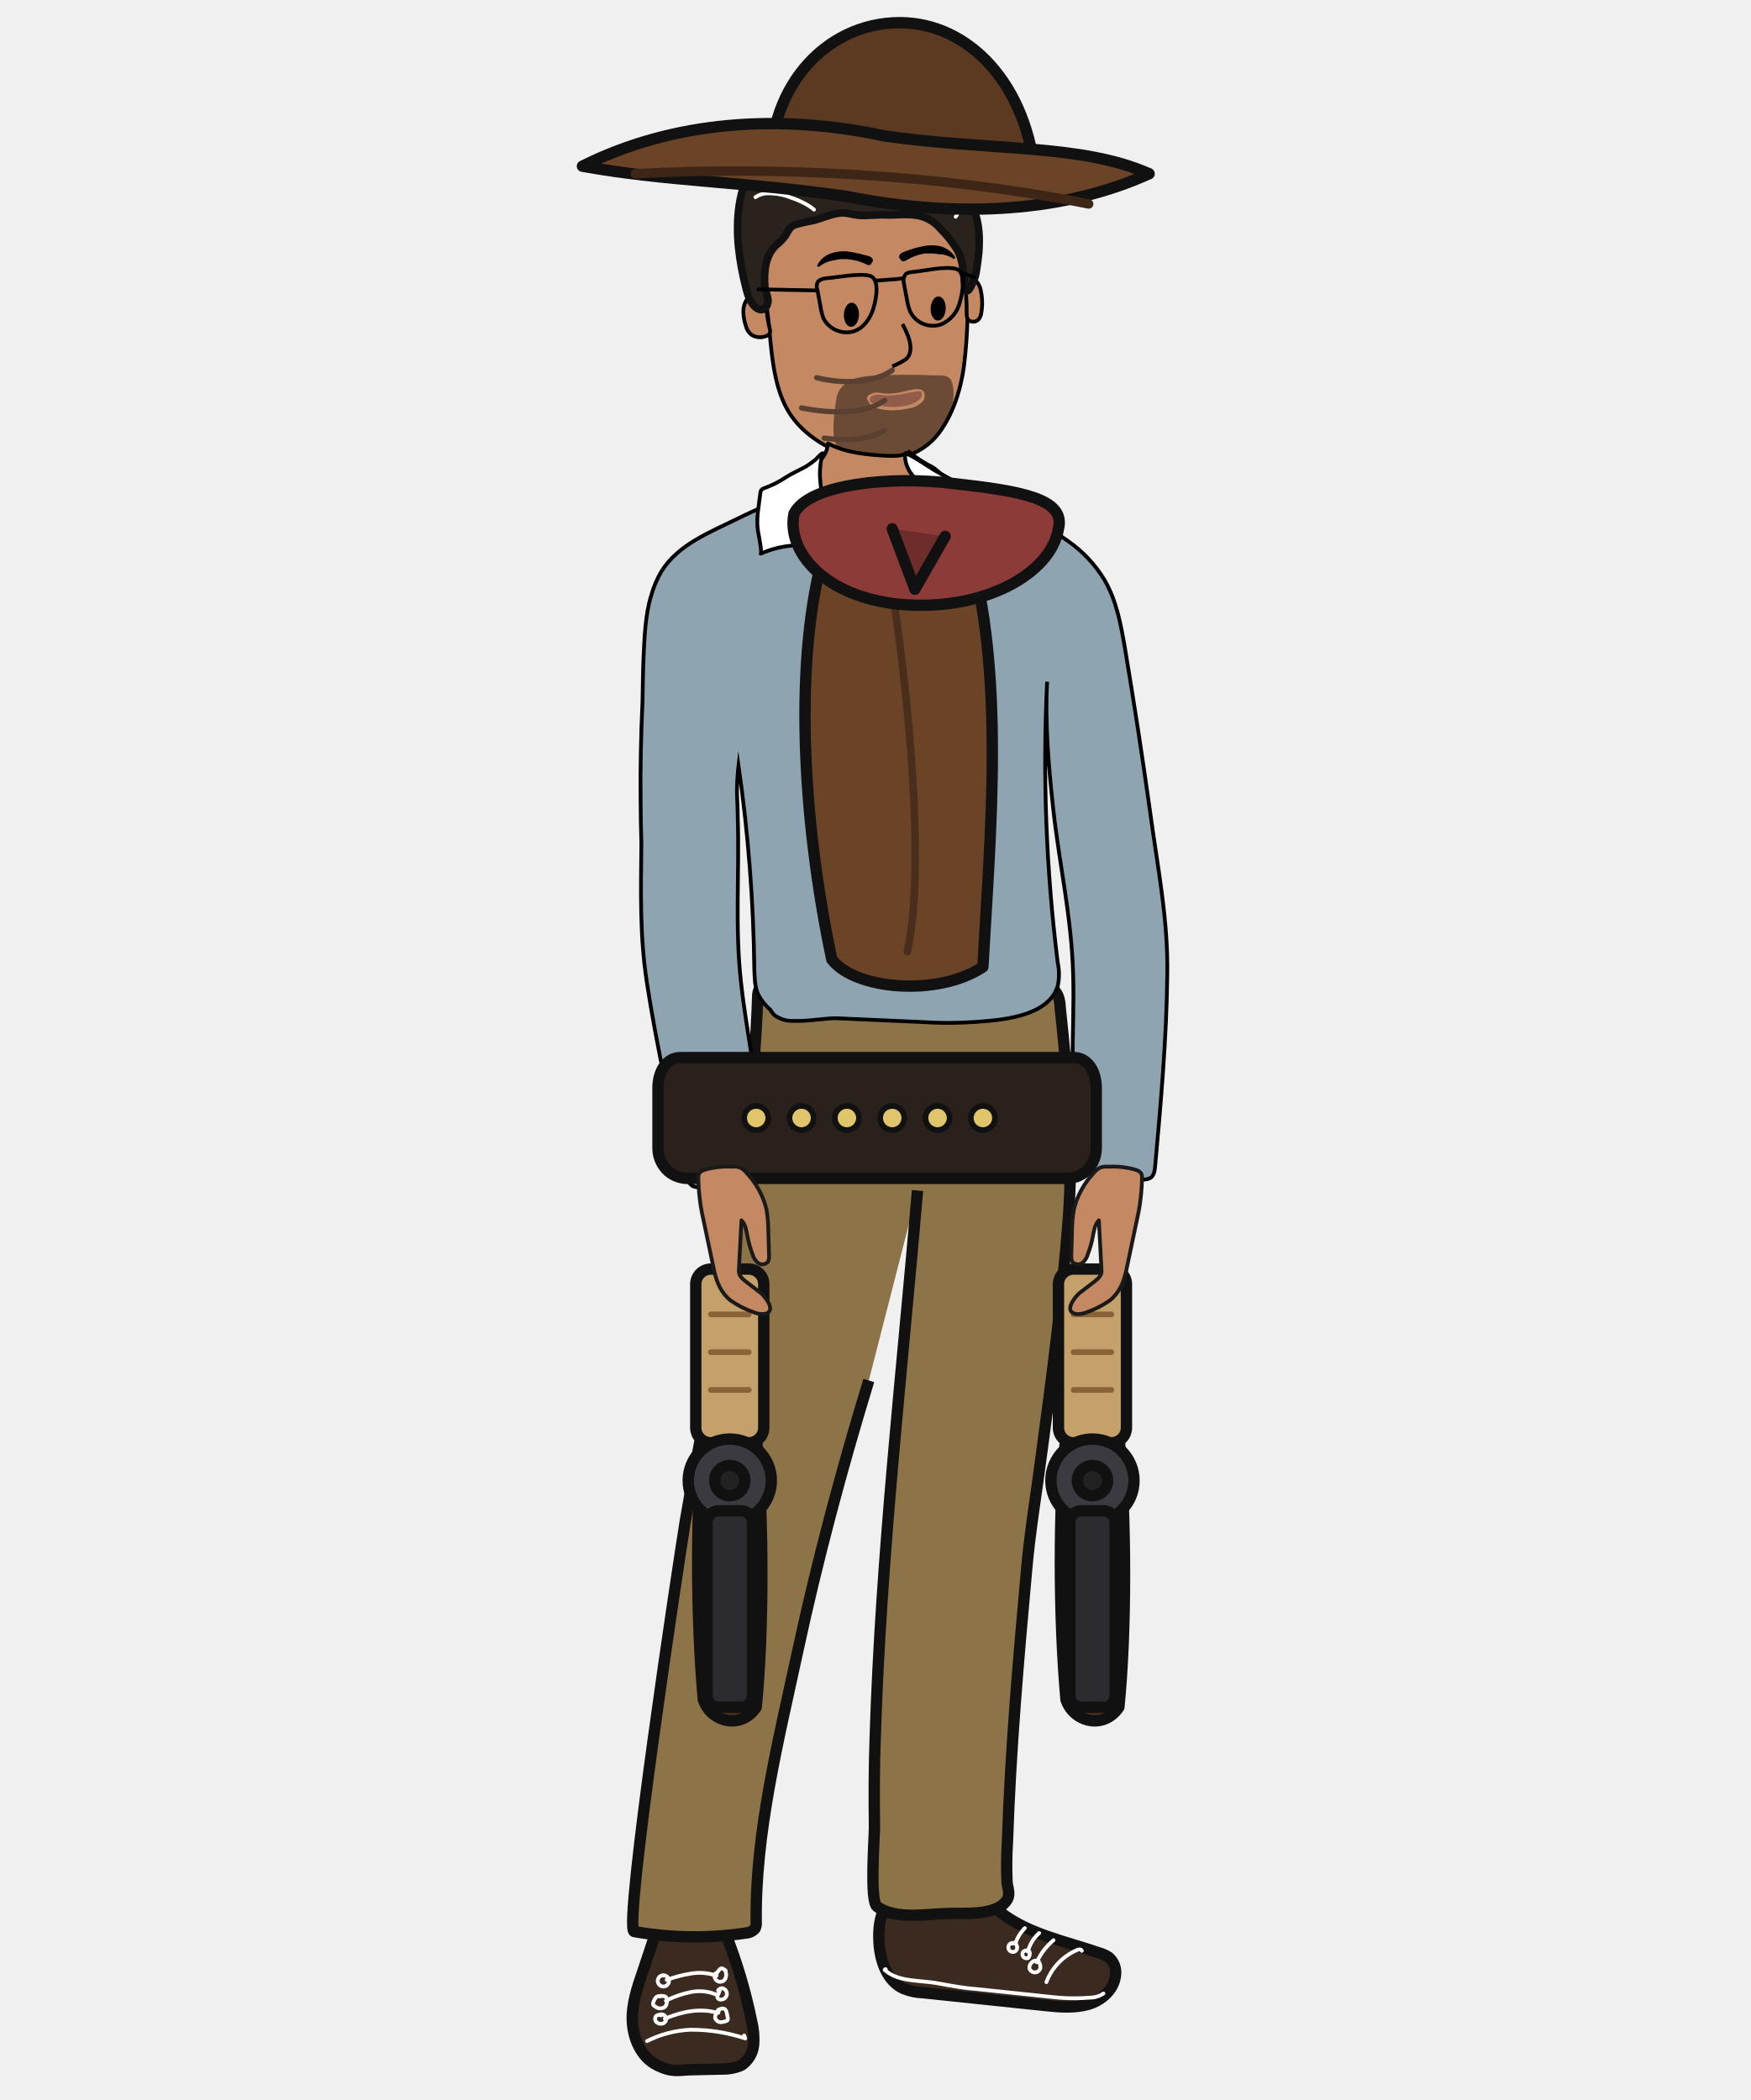
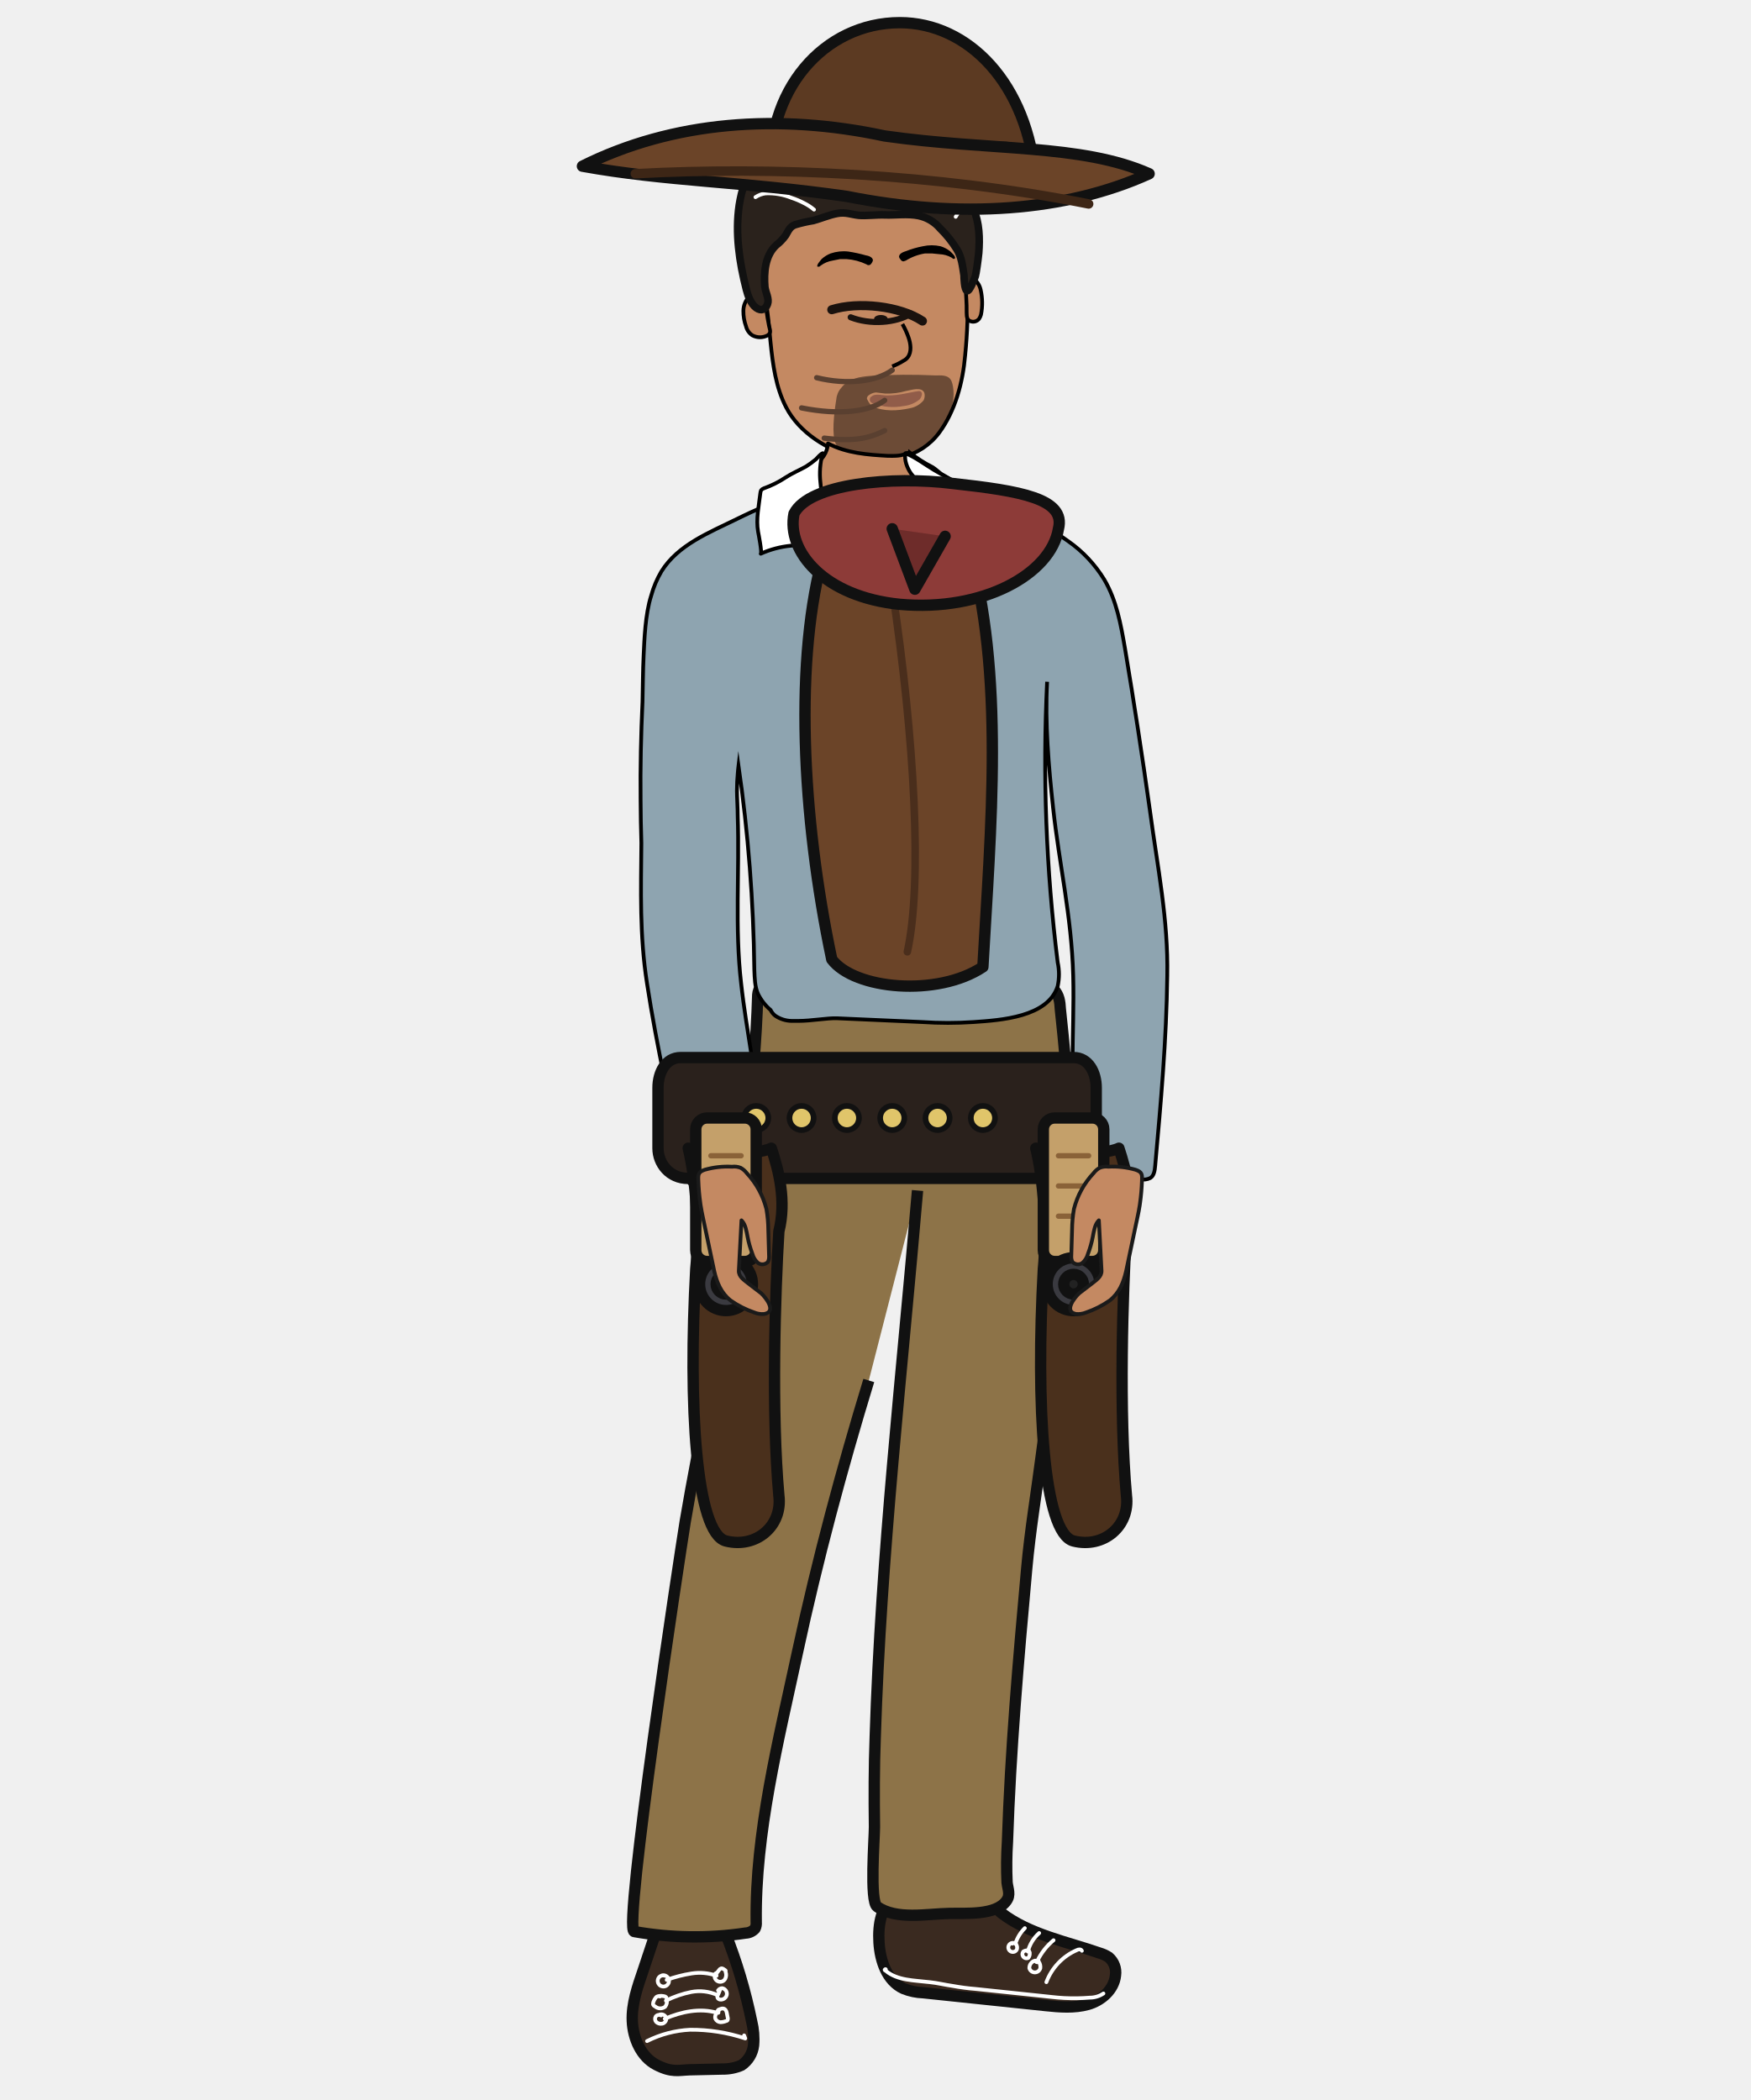
<svg xmlns="http://www.w3.org/2000/svg" width="500" height="600" viewBox="78 12 171 556">
  <path fill="#c48962" stroke="#000" stroke-linecap="round" stroke-linejoin="round" d="M171.9 67.1a25 25 0 0 0-4.7-.1c-6.6.2-13.1 1-19.6 1.8s-11.5 1.9-13.5 7.5a.4.4 0 0 1-.1.3c-.1.3-.1.6-.2.9-1.1 4.9.1 10.1.9 15a10 10 0 0 1 .2 1.6c.4 2.9.6 5.8.9 8.6.6 5.9 1.4 11.9 4.1 17.1 6.8 13.3 30.5 20.1 40.5 6.8 4.3-5.8 6.3-13.4 6.9-20.5.3-3 .5-5.9.6-8.9s.1-4.4-.1-6.7a36.3 36.3 0 0 0-2.9-13.8 21.8 21.8 0 0 0-3.5-5.4c-2.4-2.7-6-3.9-9.5-4.2" />
-   <path fill="#c48962" stroke="#000" stroke-linecap="round" stroke-linejoin="round" d="M131 100.8a4 4 0 0 1-1.7-2.4 11.8 11.8 0 0 1-.7-4.1 5.4 5.4 0 0 1 1.6-3.8l1-.7a9.3 9.3 0 0 1 2.4-.4h.5c.2.1.2.3.2.5a60 60 0 0 0 1.1 8.4c.2 1 .7 1.8-.4 2.5a4.3 4.3 0 0 1-4 0M191 96.4a3.7 3.7 0 0 0 .5-1.1 15.7 15.7 0 0 0-.1-6.6 4.8 4.8 0 0 0-2.2-3.1 1.5 1.5 0 0 0-.9-.2c-.2 0-.7-.1-.9.1s-.1.2-.1.4l.3 5c.1 1.3.1 2.6.1 3.9s.2 1.9.9 2.2a2 2 0 0 0 2.4-.6" />
+   <path fill="#c48962" stroke="#000" stroke-linecap="round" stroke-linejoin="round" d="M131 100.8a4 4 0 0 1-1.7-2.4 11.8 11.8 0 0 1-.7-4.1 5.4 5.4 0 0 1 1.6-3.8l1-.7a9.3 9.3 0 0 1 2.4-.4h.5c.2.1.2.3.2.5a60 60 0 0 0 1.1 8.4c.2 1 .7 1.8-.4 2.5a4.3 4.3 0 0 1-4 0m60-4.4a3.7 3.7 0 0 0 .5-1.1 15.7 15.7 0 0 0-.1-6.6 4.8 4.8 0 0 0-2.2-3.1 1.5 1.5 0 0 0-.9-.2c-.2 0-.7-.1-.9.1s-.1.2-.1.4l.3 5c.1 1.3.1 2.6.1 3.9s.2 1.9.9 2.2a2 2 0 0 0 2.4-.6" />
  <path fill="#2a221c" stroke="#111" stroke-linejoin="round" stroke-width="2" d="M127.5 66.3c-1.1 7.4 0 15 1.9 22.4.4 1.6 1.2 3.8 2.6 4.8s2.5.4 3-1-.5-3-.7-4.5c-.3-3.8 0-8.3 3-11.1a12.3 12.3 0 0 0 2.5-2.6c.7-1.2 1.1-2.3 2.5-2.8a37 37 0 0 1 4.8-1.1c2.2-.6 4.2-1.5 6.4-1.9s3.7.3 5.6.5 4.7-.2 7.1-.1 5.9-.4 8.8.2a10.2 10.2 0 0 1 5.7 3.4 29.5 29.5 0 0 1 4.4 5.5c1.3 2.1 1.5 4.4 1.9 6.9 0 .5.1 3.9.8 4.1s2-3.3 2.2-3.9.7-4.1.9-6.1c.3-3.9.2-8-1.4-11.7s-3.6-11.2-8.4-14.4c-2.8-1.9-5.2-5.2-8.3-6.4s-5.3-1.1-7.9-1.9c-4.4-1.3-8.8-2.7-13.4-2.7a17.2 17.2 0 0 0-8.1 1.5 9.8 9.8 0 0 0-3.8 3.2c-.7 1-.7 2.3-1.6 3.2s-2.6 1-3.9 1.7-2.3 2.3-2.9 3.6a36 36 0 0 0-3.7 11.2Z" />
-   <path d="M149.3 80.6a7.5 7.5 0 0 1 2.4-1.5 10.7 10.7 0 0 1 4.7-.5 38 38 0 0 1 4.6 1c.6.1 1.8.4 1.9 1.3a2.1 2.1 0 0 1-.3.7c-.2.3-.4.6-.8.6s-.4-.1-.6-.2a14.4 14.4 0 0 0-5.3-1.4h-1.7l-2 .4a7.1 7.1 0 0 0-3.1 1.3l-.4.3h-.5c-.3-.5.9-1.7 1.1-2M183.3 78.5a7.5 7.5 0 0 0-2.5-1.3 10.6 10.6 0 0 0-4.7 0 25.4 25.4 0 0 0-4.5 1.3c-.6.2-1.8.6-1.8 1.5a1.3 1.3 0 0 0 .4.7.9.9 0 0 0 .8.5l.6-.2a13.7 13.7 0 0 1 5.1-1.9h1.8l2 .2a7 7 0 0 1 3.2.9l.4.3a.4.4 0 0 0 .5-.1c.3-.5-1-1.6-1.3-1.9" />
-   <ellipse cx="180.2" cy="93.7" rx="3.2" ry="2" transform="rotate(-87.6 180.172 93.71)" />
-   <path fill="none" stroke="#000" stroke-miterlimit="10" d="M173.4 84c-.8.1-1.6.2-2 .8a3 3 0 0 0-.3 2.3l.8 4.2a13.5 13.5 0 0 0 .9 3.3 6.7 6.7 0 0 0 8.1 3.3 8.5 8.5 0 0 0 5-5.9c.7-2.4 1.8-8-1-8.8s-8.2.5-11.5.8ZM150.4 85.7a3.3 3.3 0 0 0-2 .8 2.6 2.6 0 0 0-.2 2.3l.8 4.3a16.7 16.7 0 0 0 .8 3.2 6.9 6.9 0 0 0 8.1 3.4c2.6-.9 4.3-3.4 5.1-6s1.8-8-1-8.7-8.3.4-11.6.7Z" />
-   <path fill="none" stroke="#000" stroke-miterlimit="10" d="m170.8 85.7-1.7.2-5.4.4h-.1" />
-   <path fill="none" stroke="#000" stroke-linecap="round" stroke-miterlimit="10" d="m148 88.9-15.4-.3" />
+   <path d="M149.3 80.6a7.5 7.5 0 0 1 2.4-1.5 10.7 10.7 0 0 1 4.7-.5 38 38 0 0 1 4.6 1c.6.1 1.8.4 1.9 1.3a2.1 2.1 0 0 1-.3.7c-.2.3-.4.6-.8.6s-.4-.1-.6-.2a14.4 14.4 0 0 0-5.3-1.4h-1.7l-2 .4a7.1 7.1 0 0 0-3.1 1.3l-.4.3h-.5c-.3-.5.9-1.7 1.1-2m34-2.1a7.5 7.5 0 0 0-2.5-1.3 10.6 10.6 0 0 0-4.7 0 25.4 25.4 0 0 0-4.5 1.3c-.6.2-1.8.6-1.8 1.5a1.3 1.3 0 0 0 .4.7.9.9 0 0 0 .8.5l.6-.2a13.7 13.7 0 0 1 5.1-1.9h1.8l2 .2a7 7 0 0 1 3.2.9l.4.3a.4.4 0 0 0 .5-.1c.3-.5-1-1.6-1.3-1.9" />
  <path fill="none" stroke="#000" stroke-miterlimit="10" d="M168 109a17 17 0 0 0 3-1.5 3.1 3.1 0 0 0 1.1-.9c1.1-1.4.8-3.6.2-5.3a22 22 0 0 0-1.6-3.5" />
-   <path fill="none" stroke="#000" stroke-linecap="round" stroke-miterlimit="10" d="m186.2 84.2 3.6 1.2" />
  <path d="M154.5 114.7c1.9-2.5 5-3 7.9-3.2a161 161 0 0 1 17-.1c1.3 0 3.1-.2 4 1s1.1 4.6.5 6.7a20 20 0 0 1-14.3 14c-3.3.8-6.8.4-10.1 0s-5.2-1.1-6.4-3.5-.5-8.2.1-11.9a5.2 5.2 0 0 1 1.3-3m7.1 2.1c-.2.2-.2.4-.3.6s.8 1.8 1.5 2.2c3 1.4 6.6 1.2 9.8.5a6.1 6.1 0 0 0 3.7-2.1 2.8 2.8 0 0 0 .2-2c-.7-1.7-3.5-.7-4.8-.5a17.6 17.6 0 0 1-5.6.7l-2.4-.3a3.7 3.7 0 0 0-2.1.9" opacity=".45" />
-   <ellipse cx="157.2" cy="95.3" rx="3.2" ry="2" transform="rotate(-87.6 157.215 95.315)" />
  <path fill="#5e2f2f" d="M162.3 117.1a1.2 1.2 0 0 0-.2 1 1.1 1.1 0 0 0 .8.7 14.9 14.9 0 0 0 8.1.7 7.8 7.8 0 0 0 4.3-1.8c.4-.5.8-1.4.4-1.9s-1.3-.1-1.7-.1l-2.6.5a24 24 0 0 1-4.6.5c-1.3.1-3.2-.7-4.3.3Z" opacity=".5" />
-   <path fill="none" stroke="#fff" stroke-linecap="round" stroke-linejoin="round" d="M184.8 69.4a8.3 8.3 0 0 0 1.1-7.5 13.8 13.8 0 0 0-4.7-6.3M174.5 67.5a16.5 16.5 0 0 0 2.8-6c1.9-7.6-3.6-13.8-4.3-14.7M165.3 65c2.3-1.5 5.1-3.5 5.2-6.6V58a14.8 14.8 0 0 0-4.1-8.6 16.3 16.3 0 0 0-8.4-4.6M154.6 63.1a14.3 14.3 0 0 0-14.3-6.6M147.3 67.5a13.4 13.4 0 0 0-2.8-1.8 20.5 20.5 0 0 0-3.1-1.3 16.5 16.5 0 0 0-6.9-1.2 6.3 6.3 0 0 0-2.7 1" />
+   <path fill="none" stroke="#fff" stroke-linecap="round" stroke-linejoin="round" d="M184.8 69.4a8.3 8.3 0 0 0 1.1-7.5 13.8 13.8 0 0 0-4.7-6.3m-6.7 11.9a16.5 16.5 0 0 0 2.8-6c1.9-7.6-3.6-13.8-4.3-14.7M165.3 65c2.3-1.5 5.1-3.5 5.2-6.6V58a14.8 14.8 0 0 0-4.1-8.6 16.3 16.3 0 0 0-8.4-4.6m-3.4 18.3a14.3 14.3 0 0 0-14.3-6.6m7 11a13.4 13.4 0 0 0-2.8-1.8 20.5 20.5 0 0 0-3.1-1.3 16.5 16.5 0 0 0-6.9-1.2 6.3 6.3 0 0 0-2.7 1" />
  <path fill="#3a2a20" stroke="#111" stroke-linecap="round" stroke-linejoin="round" stroke-width="3" d="m104.9 525.2-2.8 8.4c-1.5 4.4-3.1 8.9-2.9 13.5s2.3 9.5 6.4 11.6 5.8 1.4 8.8 1.3l8.7-.2a12.1 12.1 0 0 0 5-1 7.4 7.4 0 0 0 3.2-5.3 19.2 19.2 0 0 0-.5-6.3 138 138 0 0 0-7-23.5c-.6-1.6-1.4-3.2-3.1-3.8a10.5 10.5 0 0 0-3.1-.3 49 49 0 0 0-7.6.9 9.8 9.8 0 0 0-3.8 1.5 3.1 3.1 0 0 0-1.3 3.2" />
-   <path fill="none" stroke="#fff" stroke-linecap="round" stroke-linejoin="round" d="m128.8 550.9.3.8a45.1 45.1 0 0 0-14.6-2.3 28.4 28.4 0 0 0-11.4 3M121.5 535.1a13.5 13.5 0 0 0-6.6-.6 35.5 35.5 0 0 0-6.6 1.7M121.7 540.2a11.6 11.6 0 0 0-6.9-.8 26.6 26.6 0 0 0-6.7 2.3M121.8 544.8c0-.1.3 0 .2.1h-.4c-4.5-1.3-9.4-.3-13.8 1.6" />
-   <path fill="none" stroke="#fff" stroke-linecap="round" stroke-linejoin="round" d="M107.1 535a1.5 1.5 0 0 1 1 2.8 1.5 1.5 0 0 1-1.9-2.2 1.4 1.4 0 0 1 1.6-.5M106.1 540.5a3.7 3.7 0 0 1 1.8.1c.1.1.3.1.3.3a.6.6 0 0 1 .1.4 2.3 2.3 0 0 1-.4 2 2.1 2.1 0 0 1-2.7-.1.8.8 0 0 1-.5-.5 1.7 1.7 0 0 1 .1-.7 3.9 3.9 0 0 1 .6-1.1.9.9 0 0 1 1.1-.3M106.4 545.4a1.4 1.4 0 0 1 1.6.5 1.2 1.2 0 0 1-.3 1.6 1.1 1.1 0 0 1-.7.3 1.7 1.7 0 0 1-1.5-.5 1.2 1.2 0 0 1-.1-1.4 1.1 1.1 0 0 1 1.4-.3M122 544.1c.5-.2 1.1-.5 1.6-.2s.6.9.7 1.5l.2 1a.9.9 0 0 1-.1.5.5.5 0 0 1-.4.2 4 4 0 0 1-1.5.3 1.6 1.6 0 0 1-1.3-.9 1.4 1.4 0 0 1 0-.9 6 6 0 0 1 .7-1.4h.3M121.9 539a1.3 1.3 0 0 1 1.1-.6 1.5 1.5 0 0 1 1.2 1.8 1.6 1.6 0 0 1-1.8 1.2.9.9 0 0 1-.6-.4.8.8 0 0 1 .1-.9l.5-1.2M121.4 534.4c.7-.3.9-1.7 1.9-1.1s.5.5.6.8a2.2 2.2 0 0 1-.1 1.8 1.5 1.5 0 0 1-2.8-.4c-.1-.3 0-1.2.6-1.1" />
+   <path fill="none" stroke="#fff" stroke-linecap="round" stroke-linejoin="round" d="m128.8 550.9.3.8a45.1 45.1 0 0 0-14.6-2.3 28.4 28.4 0 0 0-11.4 3m18.4-17.3a13.5 13.5 0 0 0-6.6-.6 35.5 35.5 0 0 0-6.6 1.7m13.4 4a11.6 11.6 0 0 0-6.9-.8 26.6 26.6 0 0 0-6.7 2.3m13.7 3.1c0-.1.3 0 .2.1h-.4c-4.5-1.3-9.4-.3-13.8 1.6" />
+   <path fill="none" stroke="#fff" stroke-linecap="round" stroke-linejoin="round" d="M107.1 535a1.5 1.5 0 0 1 1 2.8 1.5 1.5 0 0 1-1.9-2.2 1.4 1.4 0 0 1 1.6-.5m-1.7 5.4a3.7 3.7 0 0 1 1.8.1c.1.1.3.1.3.3a.6.6 0 0 1 .1.4 2.3 2.3 0 0 1-.4 2 2.1 2.1 0 0 1-2.7-.1.8.8 0 0 1-.5-.5 1.7 1.7 0 0 1 .1-.7 3.9 3.9 0 0 1 .6-1.1.9.9 0 0 1 1.1-.3m-.1 4.8a1.4 1.4 0 0 1 1.6.5 1.2 1.2 0 0 1-.3 1.6 1.1 1.1 0 0 1-.7.3 1.7 1.7 0 0 1-1.5-.5 1.2 1.2 0 0 1-.1-1.4 1.1 1.1 0 0 1 1.4-.3m15.2-1.5c.5-.2 1.1-.5 1.6-.2s.6.9.7 1.5l.2 1a.9.9 0 0 1-.1.5.5.5 0 0 1-.4.2 4 4 0 0 1-1.5.3 1.6 1.6 0 0 1-1.3-.9 1.4 1.4 0 0 1 0-.9 6 6 0 0 1 .7-1.4h.3m-.3-5.2a1.3 1.3 0 0 1 1.1-.6 1.5 1.5 0 0 1 1.2 1.8 1.6 1.6 0 0 1-1.8 1.2.9.9 0 0 1-.6-.4.8.8 0 0 1 .1-.9l.5-1.2m-1-4.5c.7-.3.9-1.7 1.9-1.1s.5.5.6.8a2.2 2.2 0 0 1-.1 1.8 1.5 1.5 0 0 1-2.8-.4c-.1-.3 0-1.2.6-1.1" />
  <path fill="#3a2a20" stroke="#111" stroke-linecap="round" stroke-linejoin="round" stroke-width="3" d="M222.9 529.1a8.8 8.8 0 0 1 2.4 1.1 5.3 5.3 0 0 1 1.8 4.8c-.4 3.8-3.7 6.7-7.3 7.7s-7.5.7-11.2.3l-32.4-3.4a15.1 15.1 0 0 1-5.2-1.1c-4.4-2-6.2-7.3-6.5-12.2s.6-9.8 4.4-12.5 5.6-2 8.5-2.2 10.3-2.2 13.6-.6 3.4 5.5 5.9 7.5c7.4 5.7 17.4 7.6 26 10.6" />
-   <path fill="none" stroke="#fff" stroke-linecap="round" stroke-linejoin="round" d="M218.2 528.5c-.2-.5-.9-.4-1.3-.2a15 15 0 0 0-8.1 8.5M210.7 525.7a16.4 16.4 0 0 0-4.3 5.5c.1.1.3 0 .3-.2M206.9 523.8a9.7 9.7 0 0 0-3 4.9M203.1 522.5a10.1 10.1 0 0 0-2.5 4.1s.2 0 .1-.1M223.9 539.8a6.4 6.4 0 0 1-3.6 1.1 52 52 0 0 1-6.8.1c-2.1-.1-4.2-.4-6.3-.6l-17.1-1.8a60 60 0 0 1-6.1-.8c-2.1-.3-4.1-.8-6.1-1-4.1-.5-8.5-.4-11.6-3q-.3-.1-.3-.3c.1-.2.4-.2.3 0" />
-   <path fill="none" stroke="#fff" stroke-linecap="round" stroke-linejoin="round" d="M206.5 531.4h.3a2.5 2.5 0 0 1 .4 1.7 1.5 1.5 0 0 1-2.9 0 2 2 0 0 1 1.5-2c.3 0 .7.1.7.4a.4.4 0 0 1-.5-.2M203.7 528.4a.4.4 0 0 1 .5.2.7.7 0 0 1 .2.6 1.7 1.7 0 0 1-.4 1.2 1.1 1.1 0 0 1-1.3-1.7 1.6 1.6 0 0 1 1.5-.2M199.8 526.6c.1-.2.4-.2.6-.2l.4.4a1.5 1.5 0 0 1 .2 1.3 1 1 0 0 1-.4.5 1.2 1.2 0 1 1-.2-2.1" />
+   <path fill="none" stroke="#fff" stroke-linecap="round" stroke-linejoin="round" d="M218.2 528.5c-.2-.5-.9-.4-1.3-.2a15 15 0 0 0-8.1 8.5m1.9-11.1a16.4 16.4 0 0 0-4.3 5.5c.1.1.3 0 .3-.2m.2-7.2a9.7 9.7 0 0 0-3 4.9m-.8-6.2a10.1 10.1 0 0 0-2.5 4.1s.2 0 .1-.1m23.2 13.3a6.4 6.4 0 0 1-3.6 1.1 52 52 0 0 1-6.8.1c-2.1-.1-4.2-.4-6.3-.6l-17.1-1.8a60 60 0 0 1-6.1-.8c-2.1-.3-4.1-.8-6.1-1-4.1-.5-8.5-.4-11.6-3q-.3-.1-.3-.3c.1-.2.4-.2.3 0" />
+   <path fill="none" stroke="#fff" stroke-linecap="round" stroke-linejoin="round" d="M206.5 531.4h.3a2.5 2.5 0 0 1 .4 1.7 1.5 1.5 0 0 1-2.9 0 2 2 0 0 1 1.5-2c.3 0 .7.1.7.4a.4.4 0 0 1-.5-.2m-2.3-2.9a.4.4 0 0 1 .5.2.7.7 0 0 1 .2.6 1.7 1.7 0 0 1-.4 1.2 1.1 1.1 0 0 1-1.3-1.7 1.6 1.6 0 0 1 1.5-.2m-4.4-1.9c.1-.2.4-.2.6-.2l.4.4a1.5 1.5 0 0 1 .2 1.3 1 1 0 0 1-.4.5 1.2 1.2 0 1 1-.2-2.1" />
  <path fill="#8d7348" fill-rule="evenodd" stroke="#111" stroke-linejoin="round" stroke-width="3" d="M161.8 377.5c-7.2 23.6-13.6 47.5-18.8 71.6s-11.3 48.2-11 71.8a3.2 3.2 0 0 1-.3 1.7 3.5 3.5 0 0 1-2.5 1.2 91.3 91.3 0 0 1-29.5-.4c-3-.5 12-99.3 13.5-108.5 3.8-22.5 9-44.8 11.8-67.4s6.7-47.9 7.4-72.1a4.2 4.2 0 0 1 .3-1.3 1.8 1.8 0 0 1 .9-.6c5-2.7 10.2-1.8 15.6-1.9s13-.1 19.5 0c12 .2 24 .6 36 .6 2.1.1 4.5.2 6 1.7s1.7 3.4 1.8 5.3c2 18.4 3.5 37.1 2.1 55.6-1.6 20.9-4.3 41.6-7.1 62.3-1.3 10.1-3 20.1-3.9 30.2-2.2 24.2-4.3 48.2-5.1 72.4a96 96 0 0 0-.1 10.7c.2 1.8 1 3.3-.2 4.9-2.8 3.9-10.9 3.2-15.1 3.3-5.9.1-14 1.8-19.1-1.8-2-1.4-.7-18.1-.7-21.1-.1-7.9-.1-15.8.2-23.8 1.5-48 7.1-96.6 11.2-144.7" />
  <path fill="#8ea4b0" stroke="#000" stroke-miterlimit="10" d="M101.6 235.2c-.1-3.8-.2-7.5-.2-11.3-.1-8.7.1-17.4.5-26.1.1-4.1.1-8.2.3-12.3s.4-10.8 2-15.8a26.2 26.2 0 0 1 2.7-6.4c4.4-7.1 12.7-10.3 20-13.9 5.3-2.6 10.7-5.1 16.7-6.2h1.3a4.8 4.8 0 0 1 2 1.5 120 120 0 0 0 10.9 11.6c1.7 1.6 5.8 6.2 8.3 5.6s5.8-5.1 8-6.8a7.9 7.9 0 0 1 3.9-2.1c1.8-.3 3.5.4 5.2.2s5.2-1.7 5-1.9l-5.5-5.3a30 30 0 0 1-2.9-3.2 16.7 16.7 0 0 0-2.3-2.3 15.9 15.9 0 0 1-4.6-6 4.2 4.2 0 0 1-.3-2.7 35 35 0 0 0 6.1 3.9c.8.5 1.5 1.2 2.3 1.8l2.8 1.6c9.5 6 21.5 9.4 30.8 16.2a34 34 0 0 1 9.5 10.1c3.3 5.6 4.4 11.9 5.5 18.2q3.6 21.5 6.6 42.9c2 15 4.9 28.9 4.6 43.9-.2 16.9-1.7 33.6-3.2 50.3-.1 1.2-.3 2.6-1.3 3.2a4 4 0 0 1-2.7.3l-10.1-1.3a8 8 0 0 1-4-1.4 7.8 7.8 0 0 1-2-4.4c-3-15.6-1.2-31.2-1.6-46.8s-3.7-29.5-5.3-44.3c-1.2-11.1-2.2-22.5-1.6-33.5a430.4 430.4 0 0 0 2.8 74.3 14.9 14.9 0 0 1 0 6.3c-2.6 8.2-15 9-22.3 9.5a101 101 0 0 1-13.5 0l-22.6-1c-2.6-.1-6.7.7-10.3.7h-1.7a7.9 7.9 0 0 1-4.4-1.4 4.4 4.4 0 0 1-1.2-1.5 13.1 13.1 0 0 1-3.3-4.2c-.9-2-.9-4.2-1-6.4a413.5 413.5 0 0 0-4.2-54.2c-.1.8-.1 1.6-.2 2.4s-.2 2.9-.2 4.4.2 4.5.2 6.7c.5 14.7-.8 29.5.9 44.2 1.4 12.9 4.4 25.7 4.9 38.5a6.8 6.8 0 0 1 .1 2.8c0 1.9 0 3.8-.1 5.6s-.3 3.3-1.4 4.3a6.1 6.1 0 0 1-3.7 1.5l-10 1.3a4.9 4.9 0 0 1-2.7-.3 4.9 4.9 0 0 1-1.8-3.2c-3.8-16.7-7.6-33.5-10.2-50.4-2-12.8-1.6-24.7-1.5-37.2Z" />
  <path fill="#c48962" stroke="#000" stroke-linecap="round" stroke-linejoin="round" d="M181.7 143.5a19.6 19.6 0 0 1 4.2 3.9 5.5 5.5 0 0 1 1.2 2.7c.2 1.8-.9 3.4-2.1 4.7a13.9 13.9 0 0 1-6.3 3.7c-2.1.5-4.3.7-6.5 1.2a21.2 21.2 0 0 0-7.4 3.6 3.2 3.2 0 0 1-2.4.9 4.7 4.7 0 0 1-.9-.6c-2.8-2.2-5.9-5.1-9.2-6.6s-5.9-1-8.3-3.3-5.7-5.8-5.1-9.3a8.5 8.5 0 0 1 .9-2.2c1.7-3 4.5-5.2 7.4-7.1a6.9 6.9 0 0 0 3.8-5.7c4.9 2.6 10.5 3 15.9 3.3 1.8 0 3.6.1 5.1-.8-.2 5.3 6 8.8 9.7 11.6" />
  <path fill="none" stroke="#1a1a1a" stroke-linecap="round" stroke-linejoin="round" d="M167.8 145.7a1.6 1.6 0 0 1-2.6.6c-.2-.1-.3-.4-.5-.6" />
  <path fill="#fff" stroke="#000" stroke-linecap="round" stroke-linejoin="round" d="M180 145.5c-.1 1.6-1.3 2.7-2.6 3.9l-4.8 4.5-6.6 6.1c-1.4 1.3-1.8 1.5-3.4.4a28.5 28.5 0 0 1-3.3-2.5 37 37 0 0 1-4.1-4.8 23.2 23.2 0 0 1-3.9-5.4 19.5 19.5 0 0 1-2.3-7.9 20.5 20.5 0 0 1 .6-7.8c-.6.2-1.3 1.1-1.8 1.6a25 25 0 0 1-2.6 1.9c-1.8 1-3.7 1.8-5.4 2.9a26.2 26.2 0 0 1-5.8 2.9 1.5 1.5 0 0 0-.7.5 1.9 1.9 0 0 0-.2.7c-.4 3.5-1.2 6.9-.6 10.3.1.5 1.1 5.6.7 5.8a25.5 25.5 0 0 1 16.1-1.6c5.6 1.3 9.8 4.7 13.7 8.5l3.1-2.8c6.2-4.4 12.9.4 18.7 3a17.8 17.8 0 0 0 1.3-4.5 128 128 0 0 1 5-13.5c.7-1.7 1.3-3-.3-4.4s-2.7-1.6-4-2.4l-7.8-4.5c-2.5-1.5-4.8-3.3-7.5-4.4-.4 1.8.5 4 1.5 5.4a19.2 19.2 0 0 0 4.6 4.4c1.3 1 2.4 1.9 2.4 3.7" />
  <g fill="none" stroke="#111" stroke-linecap="round" stroke-linejoin="round" stroke-width="3" class="gear">
    <path fill="#6b4428" d="M150 158c-8 28-6 70 2 108 6 8 28 10 40 2 2-36 6-78-4-112-14 2-28 2-38 2" />
    <path stroke="#4a2e1c" stroke-width="2" d="M168 168c6 40 8 78 4 96" />
    <path fill="#2a211c" d="M112 292h104c4 0 6 4 6 8v16c0 4-3 8-8 8H114c-5 0-8-4-8-8v-16c0-4 2-8 6-8" />
    <g fill="#e0c56a" stroke-width="1.5">
      <circle cx="132" cy="308" r="3.2" />
      <circle cx="144" cy="308" r="3.2" />
      <circle cx="156" cy="308" r="3.2" />
      <circle cx="168" cy="308" r="3.2" />
      <circle cx="180" cy="308" r="3.2" />
      <circle cx="192" cy="308" r="3.2" />
    </g>
-     <path fill="#4a301c" d="M118 392c-2 18-2 48 0 70 2 6 10 8 14 2 2-20 2-50 0-72-4-2-12-2-14 0" />
-     <rect width="18" height="46" x="116" y="348" fill="#c4a06a" rx="4" />
-     <path stroke="#8a6238" stroke-width="1.5" d="M120 360h10m-10 10h10m-10 10h10" />
-     <circle cx="125" cy="404" r="11" fill="#3a3a40" />
-     <circle cx="125" cy="404" r="4" fill="#222" />
-     <rect width="12" height="52" x="119" y="412" fill="#2c2c30" rx="3" />
-     <path fill="#4a301c" d="M214 392c-2 18-2 48 0 70 2 6 10 8 14 2 2-20 2-50 0-72-4-2-12-2-14 0" />
-     <rect width="18" height="46" x="212" y="348" fill="#c4a06a" rx="4" />
-     <path stroke="#8a6238" stroke-width="1.5" d="M216 360h10m-10 10h10m-10 10h10" />
-     <circle cx="221" cy="404" r="11" fill="#3a3a40" />
-     <circle cx="221" cy="404" r="4" fill="#222" />
-     <rect width="12" height="52" x="215" y="412" fill="#2c2c30" rx="3" />
+     <path fill="#4a301c" d="M114 316c2 2 18 2 22 0 2 6 4 14 2 22-1 16-2 48 0 70 1 8-6 14-14 12s-10-36-8-72c1-10 0-24-2-32" />
+     <rect width="16" height="38" x="116" y="308" fill="#c4a06a" rx="3" />
+     <path stroke="#8a6238" stroke-width="1.4" d="M120 318h8m-8 8h8m-8 8h8" />
+     <circle cx="124" cy="352" r="7" fill="#3a3a40" />
+     <circle cx="124" cy="352" r="2.6" fill="#222" />
+     <path fill="#4a301c" d="M206 316c2 2 18 2 22 0 2 6 4 14 2 22-1 16-2 48 0 70 1 8-6 14-14 12s-10-36-8-72c1-10 0-24-2-32" />
+     <rect width="16" height="38" x="208" y="308" fill="#c4a06a" rx="3" />
+     <path stroke="#8a6238" stroke-width="1.4" d="M212 318h8m-8 8h8m-8 8h8" />
+     <circle cx="216" cy="352" r="7" fill="#3a3a40" />
+     <circle cx="216" cy="352" r="2.6" fill="#222" />
  </g>
-   <path fill="#c48962" stroke="#1a1a1a" stroke-linecap="round" stroke-linejoin="round" d="M233.6 330.5c0 .2-.1.5-.1.7-.3 2-.8 4-1.2 6l-2.4 11.4c-.7 3-1.8 5.7-4.3 7.7a24.9 24.9 0 0 1-6.3 3.2 5.7 5.7 0 0 1-2.6.4c-3.4-.6-.5-4.3.8-5.5l3.4-2.6c1.1-.9 2.6-1.8 2.5-3.4l-.7-13.3c-1.1 1.1-1.3 2.8-1.6 4.3a26.4 26.4 0 0 1-1.3 4.6 4.7 4.7 0 0 1-1.5 2.4 2 2 0 0 1-2.6-.3 3 3 0 0 1-.3-1.6l.2-6.8a34.3 34.3 0 0 1 .5-5.6 21.6 21.6 0 0 1 5.2-9.5 5.2 5.2 0 0 1 1.6-1.4 4.5 4.5 0 0 1 2.3-.3 21.6 21.6 0 0 1 7.2.8c1.8.6 1.8 1.3 1.7 3.1a55 55 0 0 1-.5 5.7M117.2 330.5c0 .2.1.5.1.7.3 2 .8 4 1.2 6l2.4 11.4c.7 3 1.8 5.7 4.3 7.7a24.9 24.9 0 0 0 6.3 3.2 5.7 5.7 0 0 0 2.6.4c3.4-.6.5-4.3-.8-5.5l-3.4-2.6c-1.1-.9-2.6-1.8-2.5-3.4l.7-13.3c1.1 1.1 1.3 2.8 1.6 4.3a26.4 26.4 0 0 0 1.3 4.6 4.7 4.7 0 0 0 1.5 2.4 2 2 0 0 0 2.6-.3 3 3 0 0 0 .3-1.6l-.2-6.8a34.3 34.3 0 0 0-.5-5.6 21.6 21.6 0 0 0-5.2-9.5 5.2 5.2 0 0 0-1.6-1.4 4.5 4.5 0 0 0-2.3-.3 21.9 21.9 0 0 0-7.2.8c-1.8.6-1.8 1.3-1.7 3.1a55 55 0 0 0 .5 5.7" />
+   <path fill="#c48962" stroke="#1a1a1a" stroke-linecap="round" stroke-linejoin="round" d="M233.6 330.5c0 .2-.1.5-.1.7-.3 2-.8 4-1.2 6l-2.4 11.4c-.7 3-1.8 5.7-4.3 7.7a24.9 24.9 0 0 1-6.3 3.2 5.7 5.7 0 0 1-2.6.4c-3.4-.6-.5-4.3.8-5.5l3.4-2.6c1.1-.9 2.6-1.8 2.5-3.4l-.7-13.3c-1.1 1.1-1.3 2.8-1.6 4.3a26.4 26.4 0 0 1-1.3 4.6 4.7 4.7 0 0 1-1.5 2.4 2 2 0 0 1-2.6-.3 3 3 0 0 1-.3-1.6l.2-6.8a34.3 34.3 0 0 1 .5-5.6 21.6 21.6 0 0 1 5.2-9.5 5.2 5.2 0 0 1 1.6-1.4 4.5 4.5 0 0 1 2.3-.3 21.6 21.6 0 0 1 7.2.8c1.8.6 1.8 1.3 1.7 3.1a55 55 0 0 1-.5 5.7m-116.4 0c0 .2.1.5.1.7.3 2 .8 4 1.2 6l2.4 11.4c.7 3 1.8 5.7 4.3 7.7a24.9 24.9 0 0 0 6.3 3.2 5.7 5.7 0 0 0 2.6.4c3.4-.6.5-4.3-.8-5.5l-3.4-2.6c-1.1-.9-2.6-1.8-2.5-3.4l.7-13.3c1.1 1.1 1.3 2.8 1.6 4.3a26.4 26.4 0 0 0 1.3 4.6 4.7 4.7 0 0 0 1.5 2.4 2 2 0 0 0 2.6-.3 3 3 0 0 0 .3-1.6l-.2-6.8a34.3 34.3 0 0 0-.5-5.6 21.6 21.6 0 0 0-5.2-9.5 5.2 5.2 0 0 0-1.6-1.4 4.5 4.5 0 0 0-2.3-.3 21.9 21.9 0 0 0-7.2.8c-1.8.6-1.8 1.3-1.7 3.1a55 55 0 0 0 .5 5.7" />
+   <g class="eyes">
+     <path fill="none" stroke="#1a120e" stroke-linecap="round" stroke-width="2.4" d="M152 94c7-2.2 18-1 24 3" />
+     <path fill="none" stroke="#1a120e" stroke-linecap="round" stroke-width="1.6" d="M157 96c5 2 12 1.6 16-1" />
+     <ellipse cx="165" cy="96.4" fill="#1a120e" rx="1.8" ry="1" />
+   </g>
  <g fill="none" stroke="#111" stroke-linecap="round" stroke-linejoin="round" stroke-width="3" class="hat">
    <path fill="#8d3b38" d="M142 148c-2 10 8 22 28 24 22 2 40-8 42-20 2-8-10-10-28-12-16-2-38 0-42 8" />
    <path fill="#6e2c2a" d="m168 152 6 16 8-14" />
    <path fill="#5c3a22" d="M136 60c-2-24 14-42 34-42 18 0 34 16 36 42z" />
    <path stroke="#1c1612" stroke-width="5" d="M140 52h58" />
    <path fill="#6b4428" d="M86 56c24-12 52-14 80-8 28 4 52 2 70 10-22 10-50 12-80 6-28-4-48-4-70-8" />
    <path stroke="#3d2616" stroke-width="2.5" d="M100 58c36-2 80 0 120 8" />
    <path stroke="#5a4030" stroke-width="1.4" d="M148 112c8 2 16 1 20-2m-24 10c10 2 18 1 22-2m-16 10c8 1 12 0 16-2" />
  </g>
</svg>
